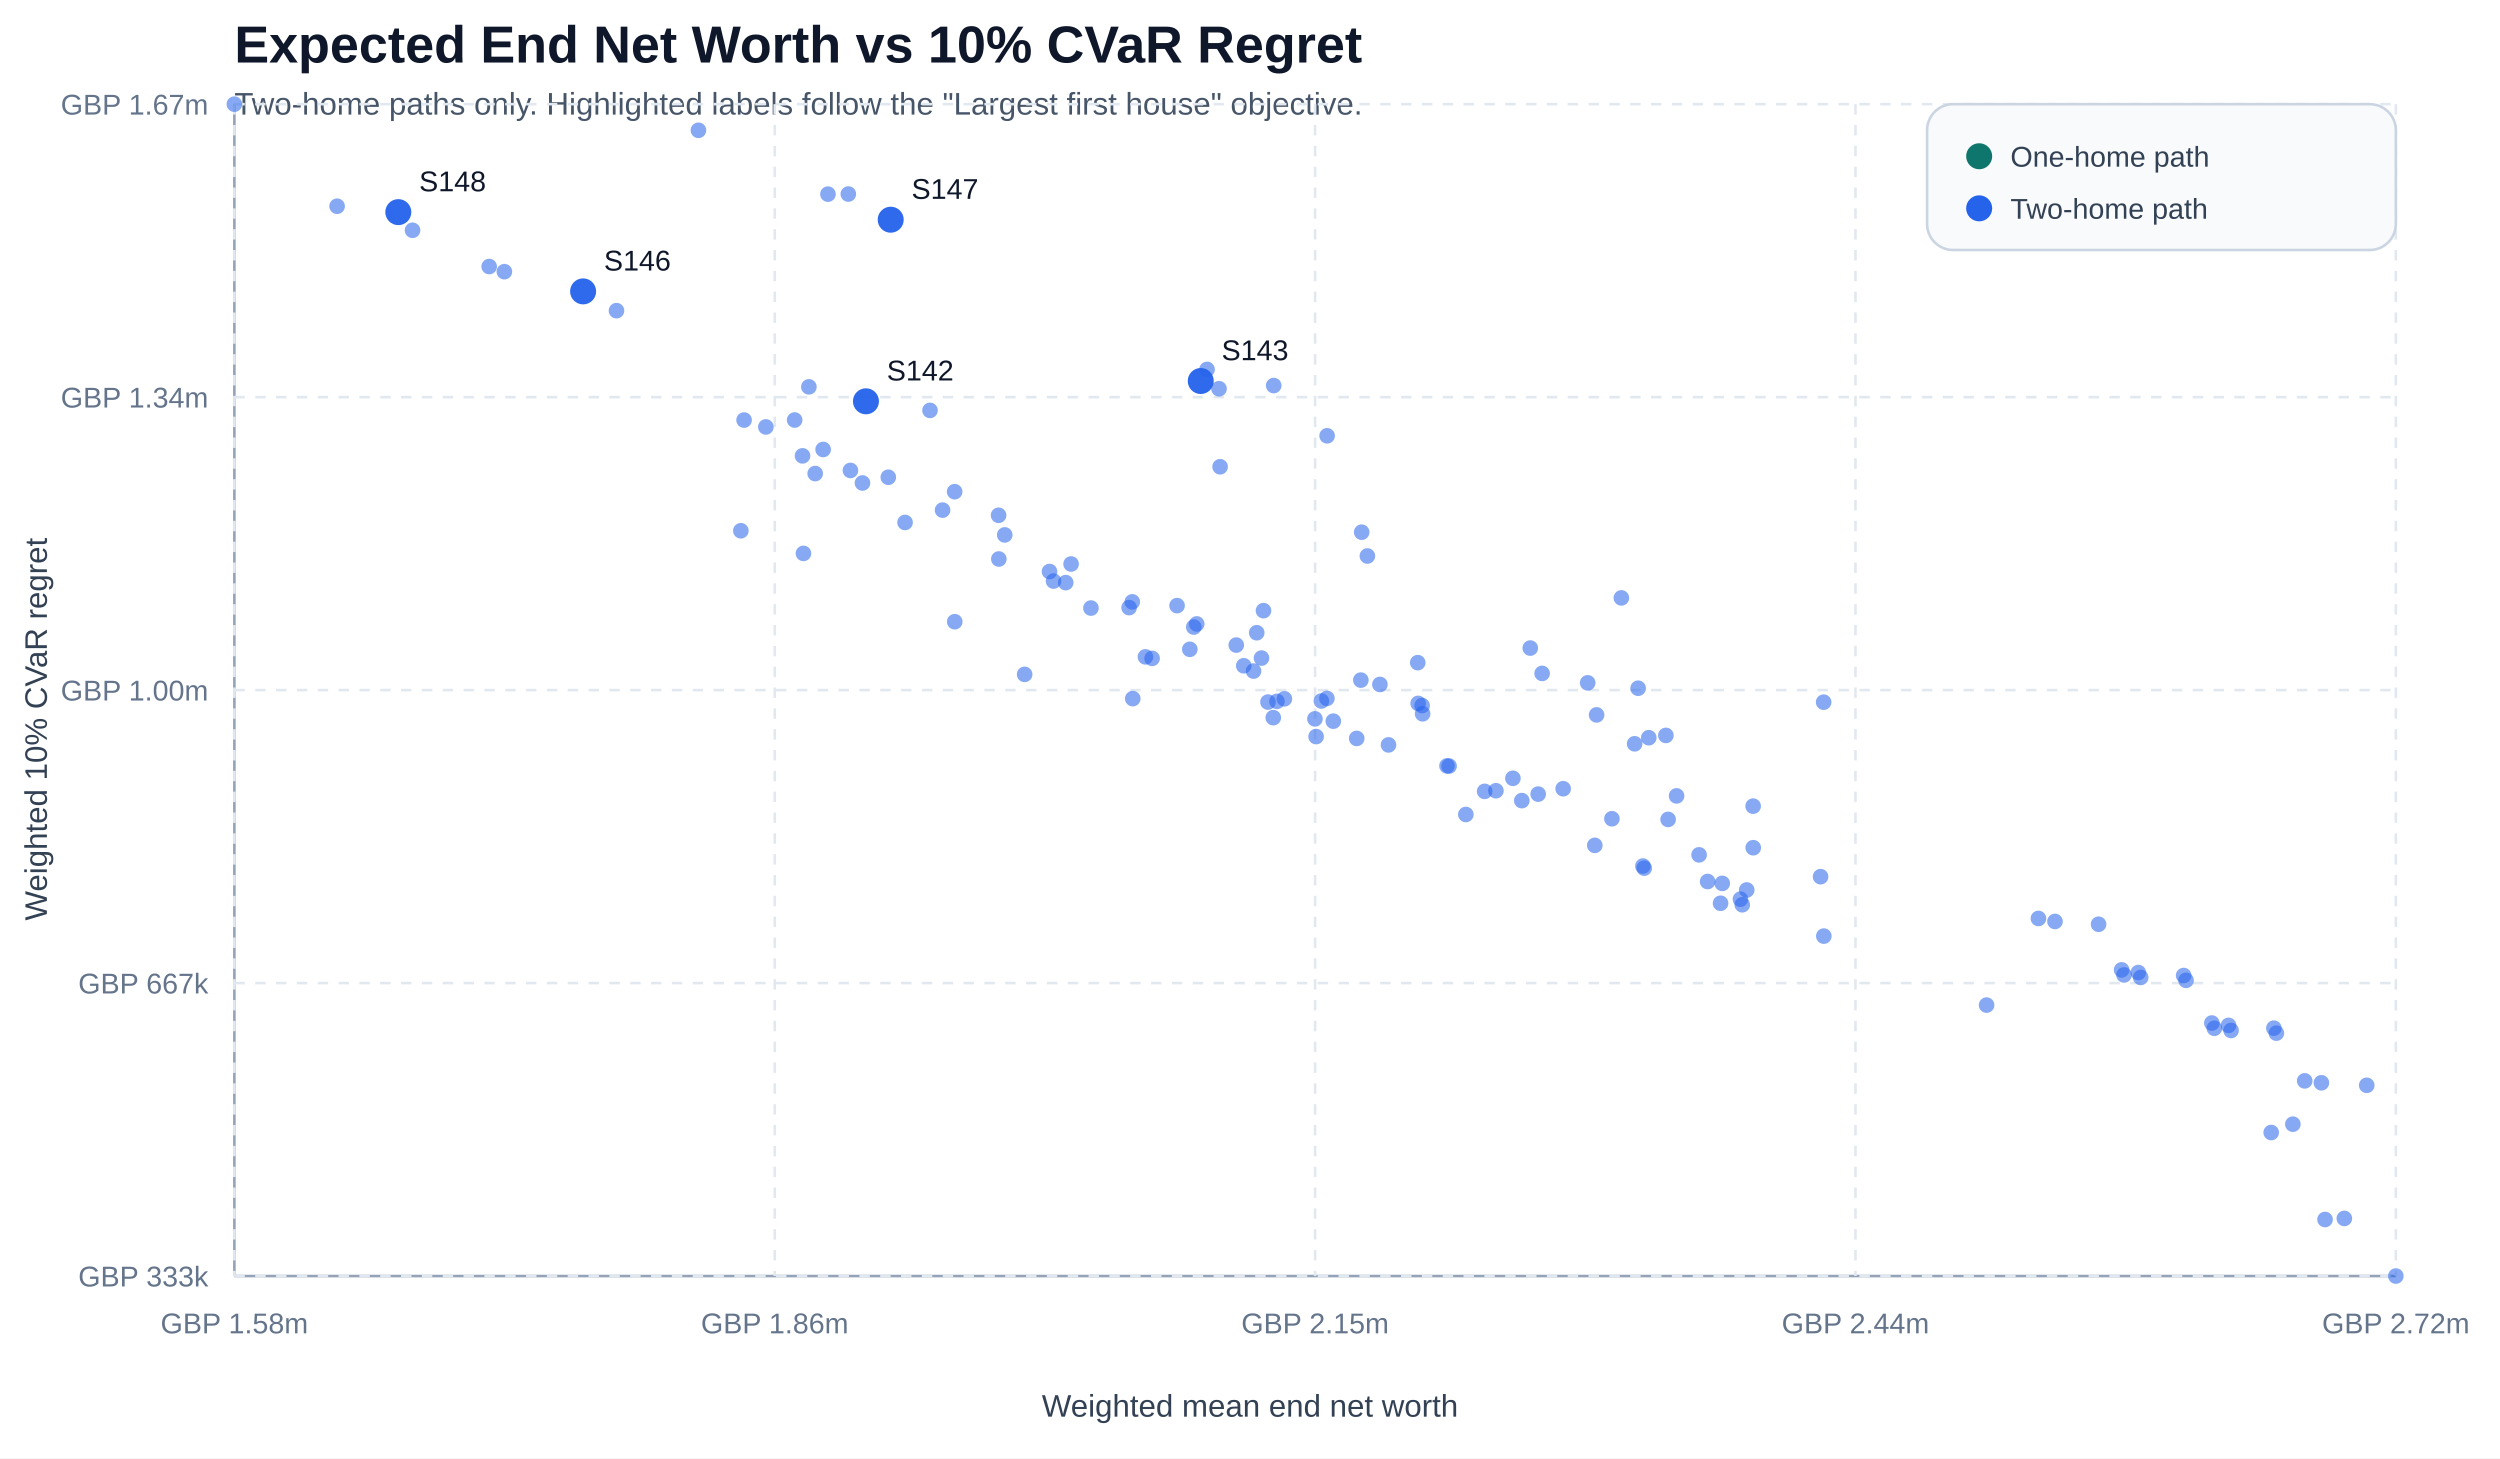
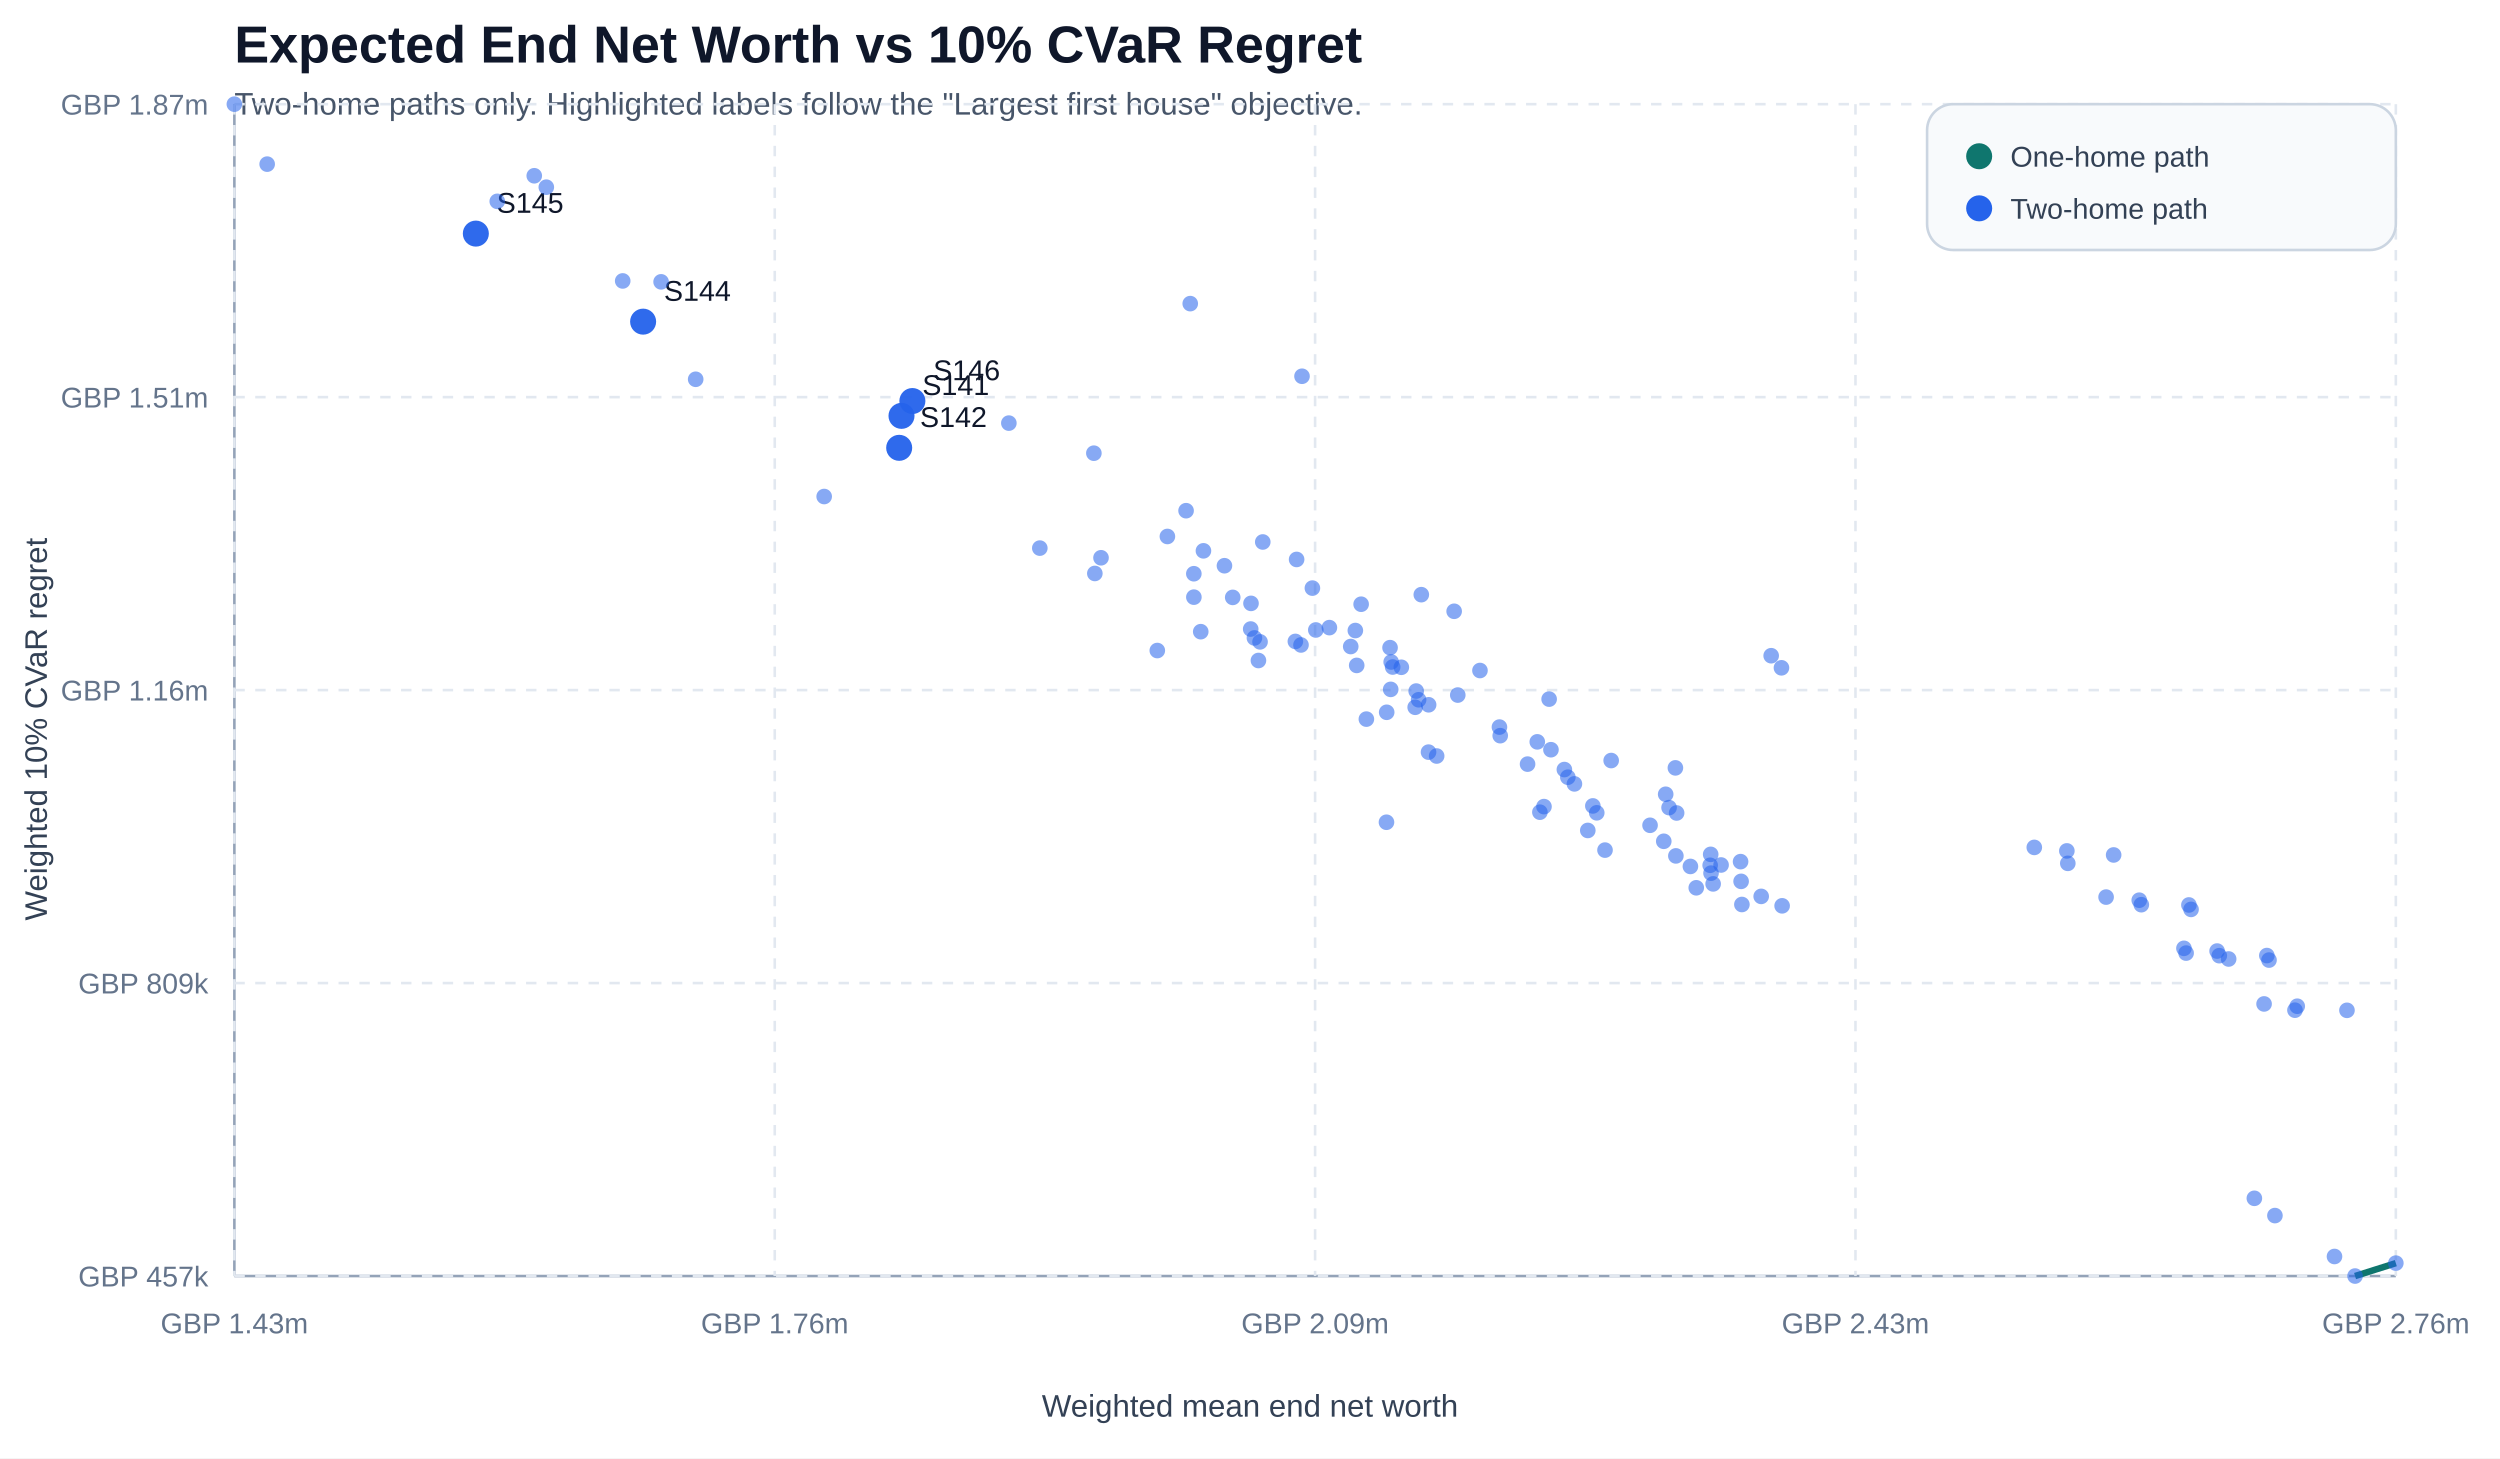
<svg xmlns="http://www.w3.org/2000/svg" width="960" height="560" viewBox="0 0 960 560">
  <rect width="960" height="560" fill="#ffffff" />
  <text x="90" y="24" font-size="20" font-family="Arial, sans-serif" font-weight="700" fill="#0f172a">Expected End Net Worth vs 10% CVaR Regret</text>
  <text x="90" y="44" font-size="12" font-family="Arial, sans-serif" fill="#475569">Two-home paths only. Highlighted labels follow the "Largest first house" objective.</text>
  <line x1="90" y1="490" x2="920" y2="490" stroke="#94a3b8" />
  <line x1="90" y1="40" x2="90" y2="490" stroke="#94a3b8" />
  <line x1="90" y1="40" x2="90" y2="490" stroke="#e2e8f0" stroke-dasharray="4 4" />
  <line x1="90" y1="490" x2="920" y2="490" stroke="#e2e8f0" stroke-dasharray="4 4" />
-   <text x="90" y="512" text-anchor="middle" font-size="11" font-family="Arial, sans-serif" fill="#64748b">GBP 1.58m</text>
-   <text x="80" y="494" text-anchor="end" font-size="11" font-family="Arial, sans-serif" fill="#64748b">GBP 333k</text>
+   <text x="90" y="512" text-anchor="middle" font-size="11" font-family="Arial, sans-serif" fill="#64748b">GBP 1.43m</text>
+   <text x="80" y="494" text-anchor="end" font-size="11" font-family="Arial, sans-serif" fill="#64748b">GBP 457k</text>
  <line x1="297.5" y1="40" x2="297.5" y2="490" stroke="#e2e8f0" stroke-dasharray="4 4" />
  <line x1="90" y1="377.5" x2="920" y2="377.5" stroke="#e2e8f0" stroke-dasharray="4 4" />
-   <text x="297.5" y="512" text-anchor="middle" font-size="11" font-family="Arial, sans-serif" fill="#64748b">GBP 1.86m</text>
-   <text x="80" y="381.5" text-anchor="end" font-size="11" font-family="Arial, sans-serif" fill="#64748b">GBP 667k</text>
+   <text x="297.5" y="512" text-anchor="middle" font-size="11" font-family="Arial, sans-serif" fill="#64748b">GBP 1.76m</text>
+   <text x="80" y="381.5" text-anchor="end" font-size="11" font-family="Arial, sans-serif" fill="#64748b">GBP 809k</text>
  <line x1="505" y1="40" x2="505" y2="490" stroke="#e2e8f0" stroke-dasharray="4 4" />
  <line x1="90" y1="265" x2="920" y2="265" stroke="#e2e8f0" stroke-dasharray="4 4" />
-   <text x="505" y="512" text-anchor="middle" font-size="11" font-family="Arial, sans-serif" fill="#64748b">GBP 2.15m</text>
-   <text x="80" y="269" text-anchor="end" font-size="11" font-family="Arial, sans-serif" fill="#64748b">GBP 1.00m</text>
+   <text x="505" y="512" text-anchor="middle" font-size="11" font-family="Arial, sans-serif" fill="#64748b">GBP 2.09m</text>
+   <text x="80" y="269" text-anchor="end" font-size="11" font-family="Arial, sans-serif" fill="#64748b">GBP 1.16m</text>
  <line x1="712.5" y1="40" x2="712.5" y2="490" stroke="#e2e8f0" stroke-dasharray="4 4" />
  <line x1="90" y1="152.5" x2="920" y2="152.5" stroke="#e2e8f0" stroke-dasharray="4 4" />
-   <text x="712.5" y="512" text-anchor="middle" font-size="11" font-family="Arial, sans-serif" fill="#64748b">GBP 2.44m</text>
-   <text x="80" y="156.5" text-anchor="end" font-size="11" font-family="Arial, sans-serif" fill="#64748b">GBP 1.34m</text>
+   <text x="712.5" y="512" text-anchor="middle" font-size="11" font-family="Arial, sans-serif" fill="#64748b">GBP 2.43m</text>
+   <text x="80" y="156.5" text-anchor="end" font-size="11" font-family="Arial, sans-serif" fill="#64748b">GBP 1.51m</text>
  <line x1="920" y1="40" x2="920" y2="490" stroke="#e2e8f0" stroke-dasharray="4 4" />
  <line x1="90" y1="40" x2="920" y2="40" stroke="#e2e8f0" stroke-dasharray="4 4" />
-   <text x="920" y="512" text-anchor="middle" font-size="11" font-family="Arial, sans-serif" fill="#64748b">GBP 2.72m</text>
-   <text x="80" y="44" text-anchor="end" font-size="11" font-family="Arial, sans-serif" fill="#64748b">GBP 1.67m</text>
-   <polyline points="920,490" fill="none" stroke="#0f766e" stroke-width="2.5" />
-   <circle cx="493.206" cy="268.352" r="3" fill="#2563eb" opacity="0.55" />
-   <circle cx="556.45" cy="294.17" r="3" fill="#2563eb" opacity="0.55" />
-   <circle cx="533.185" cy="286.042" r="3" fill="#2563eb" opacity="0.55" />
-   <circle cx="612.4" cy="324.614" r="3" fill="#2563eb" opacity="0.55" />
-   <circle cx="456.886" cy="249.338" r="3" fill="#2563eb" opacity="0.55" />
-   <circle cx="555.642" cy="294.105" r="3" fill="#2563eb" opacity="0.55" />
-   <circle cx="507.412" cy="269.185" r="3" fill="#2563eb" opacity="0.55" />
-   <circle cx="418.918" cy="233.496" r="3" fill="#2563eb" opacity="0.55" />
-   <circle cx="584.376" cy="307.441" r="3" fill="#2563eb" opacity="0.55" />
-   <circle cx="481.358" cy="257.686" r="3" fill="#2563eb" opacity="0.55" />
-   <circle cx="477.601" cy="255.661" r="3" fill="#2563eb" opacity="0.55" />
-   <circle cx="630.873" cy="332.556" r="3" fill="#2563eb" opacity="0.55" />
-   <circle cx="484.412" cy="252.699" r="3" fill="#2563eb" opacity="0.55" />
-   <circle cx="458.408" cy="240.79" r="3" fill="#2563eb" opacity="0.55" />
-   <circle cx="383.555" cy="214.656" r="3" fill="#2563eb" opacity="0.55" />
-   <circle cx="433.577" cy="233.325" r="3" fill="#2563eb" opacity="0.55" />
-   <circle cx="403.006" cy="219.469" r="3" fill="#2563eb" opacity="0.55" />
-   <circle cx="434.98" cy="268.269" r="3" fill="#2563eb" opacity="0.55" />
-   <circle cx="544.574" cy="270.106" r="3" fill="#2563eb" opacity="0.55" />
-   <circle cx="529.886" cy="262.833" r="3" fill="#2563eb" opacity="0.55" />
-   <circle cx="411.298" cy="216.575" r="3" fill="#2563eb" opacity="0.55" />
-   <circle cx="670.74" cy="341.754" r="3" fill="#2563eb" opacity="0.55" />
-   <circle cx="673.203" cy="309.56" r="3" fill="#2563eb" opacity="0.55" />
-   <circle cx="511.989" cy="276.93" r="3" fill="#2563eb" opacity="0.55" />
-   <circle cx="669.032" cy="347.423" r="3" fill="#2563eb" opacity="0.55" />
-   <circle cx="590.659" cy="304.942" r="3" fill="#2563eb" opacity="0.55" />
-   <circle cx="409.229" cy="223.723" r="3" fill="#2563eb" opacity="0.55" />
-   <circle cx="347.541" cy="200.623" r="3" fill="#2563eb" opacity="0.55" />
-   <circle cx="673.246" cy="325.525" r="3" fill="#2563eb" opacity="0.55" />
-   <circle cx="509.531" cy="268.19" r="3" fill="#2563eb" opacity="0.55" />
-   <circle cx="434.792" cy="231.111" r="3" fill="#2563eb" opacity="0.55" />
-   <circle cx="660.694" cy="346.85" r="3" fill="#2563eb" opacity="0.55" />
-   <circle cx="361.945" cy="195.886" r="3" fill="#2563eb" opacity="0.55" />
-   <circle cx="385.816" cy="205.407" r="3" fill="#2563eb" opacity="0.55" />
-   <circle cx="600.258" cy="302.873" r="3" fill="#2563eb" opacity="0.55" />
-   <circle cx="643.803" cy="305.628" r="3" fill="#2563eb" opacity="0.55" />
-   <circle cx="920" cy="490" r="3" fill="#2563eb" opacity="0.55" />
-   <circle cx="668.329" cy="345.286" r="3" fill="#2563eb" opacity="0.55" />
-   <circle cx="618.974" cy="314.402" r="3" fill="#2563eb" opacity="0.55" />
-   <circle cx="633.128" cy="283.283" r="3" fill="#2563eb" opacity="0.55" />
-   <circle cx="490.347" cy="269.316" r="3" fill="#2563eb" opacity="0.55" />
-   <circle cx="652.444" cy="328.262" r="3" fill="#2563eb" opacity="0.55" />
-   <circle cx="592.178" cy="258.593" r="3" fill="#2563eb" opacity="0.55" />
-   <circle cx="639.697" cy="282.403" r="3" fill="#2563eb" opacity="0.55" />
-   <circle cx="580.952" cy="298.865" r="3" fill="#2563eb" opacity="0.55" />
-   <circle cx="640.558" cy="314.653" r="3" fill="#2563eb" opacity="0.55" />
-   <circle cx="900.225" cy="467.879" r="3" fill="#2563eb" opacity="0.55" />
-   <circle cx="700.348" cy="359.465" r="3" fill="#2563eb" opacity="0.55" />
-   <circle cx="892.812" cy="468.293" r="3" fill="#2563eb" opacity="0.55" />
-   <circle cx="520.978" cy="283.553" r="3" fill="#2563eb" opacity="0.55" />
-   <circle cx="562.885" cy="312.762" r="3" fill="#2563eb" opacity="0.55" />
-   <circle cx="341.109" cy="183.266" r="3" fill="#2563eb" opacity="0.55" />
-   <circle cx="629.04" cy="264.281" r="3" fill="#2563eb" opacity="0.55" />
-   <circle cx="504.938" cy="276.045" r="3" fill="#2563eb" opacity="0.55" />
-   <circle cx="872.139" cy="434.892" r="3" fill="#2563eb" opacity="0.55" />
-   <circle cx="880.457" cy="431.684" r="3" fill="#2563eb" opacity="0.55" />
-   <circle cx="326.561" cy="180.656" r="3" fill="#2563eb" opacity="0.55" />
-   <circle cx="313.028" cy="181.851" r="3" fill="#2563eb" opacity="0.55" />
-   <circle cx="908.824" cy="416.758" r="3" fill="#2563eb" opacity="0.55" />
-   <circle cx="331.189" cy="185.466" r="3" fill="#2563eb" opacity="0.55" />
-   <circle cx="587.624" cy="248.859" r="3" fill="#2563eb" opacity="0.55" />
-   <circle cx="891.417" cy="415.797" r="3" fill="#2563eb" opacity="0.55" />
-   <circle cx="609.672" cy="262.217" r="3" fill="#2563eb" opacity="0.55" />
-   <circle cx="474.724" cy="247.715" r="3" fill="#2563eb" opacity="0.55" />
-   <circle cx="885.004" cy="415.056" r="3" fill="#2563eb" opacity="0.55" />
-   <circle cx="661.35" cy="339.225" r="3" fill="#2563eb" opacity="0.55" />
-   <circle cx="655.727" cy="338.509" r="3" fill="#2563eb" opacity="0.55" />
-   <circle cx="294.089" cy="163.942" r="3" fill="#2563eb" opacity="0.55" />
-   <circle cx="613.092" cy="274.515" r="3" fill="#2563eb" opacity="0.55" />
-   <circle cx="627.702" cy="285.619" r="3" fill="#2563eb" opacity="0.55" />
-   <circle cx="874.133" cy="396.731" r="3" fill="#2563eb" opacity="0.55" />
-   <circle cx="525.074" cy="213.501" r="3" fill="#2563eb" opacity="0.55" />
-   <circle cx="873.165" cy="394.814" r="3" fill="#2563eb" opacity="0.55" />
-   <circle cx="285.73" cy="161.307" r="3" fill="#2563eb" opacity="0.55" />
-   <circle cx="485.18" cy="234.486" r="3" fill="#2563eb" opacity="0.55" />
-   <circle cx="316.08" cy="172.604" r="3" fill="#2563eb" opacity="0.55" />
-   <circle cx="856.726" cy="395.698" r="3" fill="#2563eb" opacity="0.55" />
-   <circle cx="570.106" cy="303.885" r="3" fill="#2563eb" opacity="0.55" />
-   <circle cx="855.759" cy="393.746" r="3" fill="#2563eb" opacity="0.55" />
-   <circle cx="574.432" cy="303.65" r="3" fill="#2563eb" opacity="0.55" />
-   <circle cx="850.313" cy="394.852" r="3" fill="#2563eb" opacity="0.55" />
-   <circle cx="849.345" cy="392.844" r="3" fill="#2563eb" opacity="0.55" />
-   <circle cx="762.85" cy="385.955" r="3" fill="#2563eb" opacity="0.55" />
-   <circle cx="522.567" cy="261.167" r="3" fill="#2563eb" opacity="0.55" />
-   <circle cx="839.442" cy="376.455" r="3" fill="#2563eb" opacity="0.55" />
-   <circle cx="699.1" cy="336.646" r="3" fill="#2563eb" opacity="0.55" />
-   <circle cx="838.519" cy="374.605" r="3" fill="#2563eb" opacity="0.55" />
-   <circle cx="442.407" cy="252.821" r="3" fill="#2563eb" opacity="0.55" />
-   <circle cx="822.035" cy="375.343" r="3" fill="#2563eb" opacity="0.55" />
-   <circle cx="439.851" cy="252.237" r="3" fill="#2563eb" opacity="0.55" />
-   <circle cx="821.115" cy="373.46" r="3" fill="#2563eb" opacity="0.55" />
-   <circle cx="544.408" cy="254.459" r="3" fill="#2563eb" opacity="0.55" />
-   <circle cx="546.088" cy="270.938" r="3" fill="#2563eb" opacity="0.55" />
-   <circle cx="815.622" cy="374.372" r="3" fill="#2563eb" opacity="0.55" />
-   <circle cx="814.703" cy="372.432" r="3" fill="#2563eb" opacity="0.55" />
-   <circle cx="631.384" cy="333.375" r="3" fill="#2563eb" opacity="0.55" />
-   <circle cx="366.622" cy="238.738" r="3" fill="#2563eb" opacity="0.55" />
-   <circle cx="468.519" cy="179.238" r="3" fill="#2563eb" opacity="0.55" />
-   <circle cx="522.884" cy="204.362" r="3" fill="#2563eb" opacity="0.55" />
-   <circle cx="482.589" cy="242.973" r="3" fill="#2563eb" opacity="0.55" />
-   <circle cx="805.856" cy="354.913" r="3" fill="#2563eb" opacity="0.55" />
-   <circle cx="459.547" cy="239.593" r="3" fill="#2563eb" opacity="0.55" />
-   <circle cx="789.113" cy="353.842" r="3" fill="#2563eb" opacity="0.55" />
-   <circle cx="782.758" cy="352.689" r="3" fill="#2563eb" opacity="0.55" />
-   <circle cx="488.939" cy="275.579" r="3" fill="#2563eb" opacity="0.55" />
-   <circle cx="505.385" cy="282.846" r="3" fill="#2563eb" opacity="0.55" />
-   <circle cx="393.461" cy="258.964" r="3" fill="#2563eb" opacity="0.55" />
-   <circle cx="700.278" cy="269.639" r="3" fill="#2563eb" opacity="0.55" />
-   <circle cx="404.552" cy="223.127" r="3" fill="#2563eb" opacity="0.55" />
-   <circle cx="546.282" cy="274.095" r="3" fill="#2563eb" opacity="0.55" />
-   <circle cx="622.601" cy="229.591" r="3" fill="#2563eb" opacity="0.55" />
-   <circle cx="486.902" cy="269.593" r="3" fill="#2563eb" opacity="0.55" />
-   <circle cx="461.087" cy="146.311" r="5" fill="#2563eb" opacity="0.95" />
-   <text x="469.087" y="138.311" font-size="11" font-family="Arial, sans-serif" fill="#0f172a">S143</text>
-   <circle cx="332.522" cy="154.1" r="5" fill="#2563eb" opacity="0.95" />
-   <text x="340.522" y="146.1" font-size="11" font-family="Arial, sans-serif" fill="#0f172a">S142</text>
-   <circle cx="451.993" cy="232.566" r="3" fill="#2563eb" opacity="0.55" />
-   <circle cx="284.484" cy="203.813" r="3" fill="#2563eb" opacity="0.55" />
-   <circle cx="509.613" cy="167.347" r="3" fill="#2563eb" opacity="0.55" />
-   <circle cx="463.509" cy="141.868" r="3" fill="#2563eb" opacity="0.55" />
-   <circle cx="489.105" cy="148.053" r="3" fill="#2563eb" opacity="0.55" />
-   <circle cx="308.525" cy="212.506" r="3" fill="#2563eb" opacity="0.55" />
-   <circle cx="383.457" cy="197.872" r="3" fill="#2563eb" opacity="0.55" />
-   <circle cx="366.585" cy="188.816" r="3" fill="#2563eb" opacity="0.55" />
-   <circle cx="468.102" cy="149.28" r="3" fill="#2563eb" opacity="0.55" />
-   <circle cx="357.123" cy="157.594" r="3" fill="#2563eb" opacity="0.55" />
-   <circle cx="310.607" cy="148.556" r="3" fill="#2563eb" opacity="0.55" />
-   <circle cx="308.172" cy="175.047" r="3" fill="#2563eb" opacity="0.55" />
-   <circle cx="342.029" cy="84.367" r="5" fill="#2563eb" opacity="0.95" />
-   <text x="350.029" y="76.367" font-size="11" font-family="Arial, sans-serif" fill="#0f172a">S147</text>
-   <circle cx="223.911" cy="111.892" r="5" fill="#2563eb" opacity="0.95" />
-   <text x="231.911" y="103.892" font-size="11" font-family="Arial, sans-serif" fill="#0f172a">S146</text>
-   <circle cx="305.141" cy="161.291" r="3" fill="#2563eb" opacity="0.55" />
-   <circle cx="236.728" cy="119.298" r="3" fill="#2563eb" opacity="0.55" />
-   <circle cx="268.195" cy="50.037" r="3" fill="#2563eb" opacity="0.55" />
-   <circle cx="152.951" cy="81.459" r="5" fill="#2563eb" opacity="0.95" />
-   <text x="160.951" y="73.459" font-size="11" font-family="Arial, sans-serif" fill="#0f172a">S148</text>
-   <circle cx="193.678" cy="104.325" r="3" fill="#2563eb" opacity="0.55" />
-   <circle cx="325.758" cy="74.51" r="3" fill="#2563eb" opacity="0.55" />
-   <circle cx="317.931" cy="74.55" r="3" fill="#2563eb" opacity="0.55" />
-   <circle cx="187.846" cy="102.351" r="3" fill="#2563eb" opacity="0.55" />
-   <circle cx="158.413" cy="88.43" r="3" fill="#2563eb" opacity="0.55" />
-   <circle cx="129.443" cy="79.194" r="3" fill="#2563eb" opacity="0.55" />
+   <text x="920" y="512" text-anchor="middle" font-size="11" font-family="Arial, sans-serif" fill="#64748b">GBP 2.76m</text>
+   <text x="80" y="44" text-anchor="end" font-size="11" font-family="Arial, sans-serif" fill="#64748b">GBP 1.87m</text>
+   <polyline points="904.342,490 920,485.042" fill="none" stroke="#0f766e" stroke-width="2.5" />
+   <circle cx="591.321" cy="311.881" r="3" fill="#2563eb" opacity="0.55" />
+   <circle cx="524.688" cy="276.14" r="3" fill="#2563eb" opacity="0.55" />
+   <circle cx="548.556" cy="288.819" r="3" fill="#2563eb" opacity="0.55" />
+   <circle cx="559.784" cy="266.905" r="3" fill="#2563eb" opacity="0.55" />
+   <circle cx="651.364" cy="340.913" r="3" fill="#2563eb" opacity="0.55" />
+   <circle cx="668.889" cy="347.326" r="3" fill="#2563eb" opacity="0.55" />
+   <circle cx="483.24" cy="253.635" r="3" fill="#2563eb" opacity="0.55" />
+   <circle cx="611.655" cy="309.472" r="3" fill="#2563eb" opacity="0.55" />
+   <circle cx="616.324" cy="326.442" r="3" fill="#2563eb" opacity="0.55" />
+   <circle cx="461.084" cy="242.564" r="3" fill="#2563eb" opacity="0.55" />
+   <circle cx="586.582" cy="293.422" r="3" fill="#2563eb" opacity="0.55" />
+   <circle cx="643.535" cy="328.665" r="3" fill="#2563eb" opacity="0.55" />
+   <circle cx="543.816" cy="265.368" r="3" fill="#2563eb" opacity="0.55" />
+   <circle cx="533.779" cy="248.696" r="3" fill="#2563eb" opacity="0.55" />
+   <circle cx="590.314" cy="284.871" r="3" fill="#2563eb" opacity="0.55" />
+   <circle cx="520.454" cy="242.124" r="3" fill="#2563eb" opacity="0.55" />
+   <circle cx="499.584" cy="247.664" r="3" fill="#2563eb" opacity="0.55" />
+   <circle cx="592.889" cy="309.735" r="3" fill="#2563eb" opacity="0.55" />
+   <circle cx="518.679" cy="248.267" r="3" fill="#2563eb" opacity="0.55" />
+   <circle cx="649.118" cy="332.711" r="3" fill="#2563eb" opacity="0.55" />
+   <circle cx="657.035" cy="335.291" r="3" fill="#2563eb" opacity="0.55" />
+   <circle cx="600.718" cy="295.51" r="3" fill="#2563eb" opacity="0.55" />
+   <circle cx="576.086" cy="282.498" r="3" fill="#2563eb" opacity="0.55" />
+   <circle cx="657.843" cy="339.416" r="3" fill="#2563eb" opacity="0.55" />
+   <circle cx="575.786" cy="279.2" r="3" fill="#2563eb" opacity="0.55" />
+   <circle cx="594.867" cy="268.46" r="3" fill="#2563eb" opacity="0.55" />
+   <circle cx="505.269" cy="241.91" r="3" fill="#2563eb" opacity="0.55" />
+   <circle cx="544.746" cy="268.709" r="3" fill="#2563eb" opacity="0.55" />
+   <circle cx="609.711" cy="318.892" r="3" fill="#2563eb" opacity="0.55" />
+   <circle cx="633.622" cy="316.911" r="3" fill="#2563eb" opacity="0.55" />
+   <circle cx="483.857" cy="246.472" r="3" fill="#2563eb" opacity="0.55" />
+   <circle cx="545.781" cy="228.351" r="3" fill="#2563eb" opacity="0.55" />
+   <circle cx="532.487" cy="273.521" r="3" fill="#2563eb" opacity="0.55" />
+   <circle cx="520.973" cy="255.519" r="3" fill="#2563eb" opacity="0.55" />
+   <circle cx="639.62" cy="305.001" r="3" fill="#2563eb" opacity="0.55" />
+   <circle cx="522.677" cy="232.023" r="3" fill="#2563eb" opacity="0.55" />
+   <circle cx="638.886" cy="323.055" r="3" fill="#2563eb" opacity="0.55" />
+   <circle cx="558.394" cy="234.734" r="3" fill="#2563eb" opacity="0.55" />
+   <circle cx="668.584" cy="338.443" r="3" fill="#2563eb" opacity="0.55" />
+   <circle cx="613.152" cy="312.122" r="3" fill="#2563eb" opacity="0.55" />
+   <circle cx="604.578" cy="301.014" r="3" fill="#2563eb" opacity="0.55" />
+   <circle cx="503.961" cy="225.834" r="3" fill="#2563eb" opacity="0.55" />
+   <circle cx="399.288" cy="210.473" r="3" fill="#2563eb" opacity="0.55" />
+   <circle cx="668.381" cy="330.865" r="3" fill="#2563eb" opacity="0.55" />
+   <circle cx="684.335" cy="347.836" r="3" fill="#2563eb" opacity="0.55" />
+   <circle cx="534.027" cy="264.721" r="3" fill="#2563eb" opacity="0.55" />
+   <circle cx="534.214" cy="254.203" r="3" fill="#2563eb" opacity="0.55" />
+   <circle cx="497.422" cy="246.308" r="3" fill="#2563eb" opacity="0.55" />
+   <circle cx="420.418" cy="220.207" r="3" fill="#2563eb" opacity="0.55" />
+   <circle cx="676.298" cy="344.212" r="3" fill="#2563eb" opacity="0.55" />
+   <circle cx="551.676" cy="290.309" r="3" fill="#2563eb" opacity="0.55" />
+   <circle cx="548.59" cy="270.636" r="3" fill="#2563eb" opacity="0.55" />
+   <circle cx="422.788" cy="214.184" r="3" fill="#2563eb" opacity="0.55" />
+   <circle cx="510.488" cy="241.005" r="3" fill="#2563eb" opacity="0.55" />
+   <circle cx="480.386" cy="231.698" r="3" fill="#2563eb" opacity="0.55" />
+   <circle cx="480.268" cy="241.547" r="3" fill="#2563eb" opacity="0.55" />
+   <circle cx="660.893" cy="332.155" r="3" fill="#2563eb" opacity="0.55" />
+   <circle cx="920" cy="485.042" r="3" fill="#2563eb" opacity="0.55" />
+   <circle cx="904.342" cy="490" r="3" fill="#2563eb" opacity="0.55" />
+   <circle cx="543.431" cy="271.593" r="3" fill="#2563eb" opacity="0.55" />
+   <circle cx="481.699" cy="244.968" r="3" fill="#2563eb" opacity="0.55" />
+   <circle cx="602.049" cy="298.45" r="3" fill="#2563eb" opacity="0.55" />
+   <circle cx="473.366" cy="229.398" r="3" fill="#2563eb" opacity="0.55" />
+   <circle cx="534.785" cy="256.137" r="3" fill="#2563eb" opacity="0.55" />
+   <circle cx="896.444" cy="482.493" r="3" fill="#2563eb" opacity="0.55" />
+   <circle cx="595.564" cy="287.891" r="3" fill="#2563eb" opacity="0.55" />
+   <circle cx="458.432" cy="220.312" r="3" fill="#2563eb" opacity="0.55" />
+   <circle cx="656.902" cy="328.075" r="3" fill="#2563eb" opacity="0.55" />
+   <circle cx="873.571" cy="466.783" r="3" fill="#2563eb" opacity="0.55" />
+   <circle cx="497.897" cy="214.827" r="3" fill="#2563eb" opacity="0.55" />
+   <circle cx="865.673" cy="460.151" r="3" fill="#2563eb" opacity="0.55" />
+   <circle cx="458.446" cy="229.307" r="3" fill="#2563eb" opacity="0.55" />
+   <circle cx="538.111" cy="256.237" r="3" fill="#2563eb" opacity="0.55" />
+   <circle cx="643.825" cy="312.187" r="3" fill="#2563eb" opacity="0.55" />
+   <circle cx="656.705" cy="332.267" r="3" fill="#2563eb" opacity="0.55" />
+   <circle cx="640.922" cy="310.121" r="3" fill="#2563eb" opacity="0.55" />
+   <circle cx="470.189" cy="217.24" r="3" fill="#2563eb" opacity="0.55" />
+   <circle cx="448.28" cy="206.004" r="3" fill="#2563eb" opacity="0.55" />
+   <circle cx="618.691" cy="292.05" r="3" fill="#2563eb" opacity="0.55" />
+   <circle cx="462.122" cy="211.518" r="3" fill="#2563eb" opacity="0.55" />
+   <circle cx="901.236" cy="387.966" r="3" fill="#2563eb" opacity="0.55" />
+   <circle cx="484.901" cy="208.12" r="3" fill="#2563eb" opacity="0.55" />
+   <circle cx="881.264" cy="387.914" r="3" fill="#2563eb" opacity="0.55" />
+   <circle cx="882.138" cy="386.392" r="3" fill="#2563eb" opacity="0.55" />
+   <circle cx="869.405" cy="385.51" r="3" fill="#2563eb" opacity="0.55" />
+   <circle cx="871.3" cy="368.672" r="3" fill="#2563eb" opacity="0.55" />
+   <circle cx="870.466" cy="366.934" r="3" fill="#2563eb" opacity="0.55" />
+   <circle cx="855.804" cy="368.251" r="3" fill="#2563eb" opacity="0.55" />
+   <circle cx="852.202" cy="366.983" r="3" fill="#2563eb" opacity="0.55" />
+   <circle cx="851.367" cy="365.203" r="3" fill="#2563eb" opacity="0.55" />
+   <circle cx="839.469" cy="365.988" r="3" fill="#2563eb" opacity="0.55" />
+   <circle cx="838.634" cy="364.157" r="3" fill="#2563eb" opacity="0.55" />
+   <circle cx="841.364" cy="349.211" r="3" fill="#2563eb" opacity="0.55" />
+   <circle cx="840.544" cy="347.506" r="3" fill="#2563eb" opacity="0.55" />
+   <circle cx="822.266" cy="347.405" r="3" fill="#2563eb" opacity="0.55" />
+   <circle cx="821.472" cy="345.677" r="3" fill="#2563eb" opacity="0.55" />
+   <circle cx="808.74" cy="344.482" r="3" fill="#2563eb" opacity="0.55" />
+   <circle cx="811.638" cy="328.302" r="3" fill="#2563eb" opacity="0.55" />
+   <circle cx="794.037" cy="331.525" r="3" fill="#2563eb" opacity="0.55" />
+   <circle cx="793.671" cy="326.749" r="3" fill="#2563eb" opacity="0.55" />
+   <circle cx="781.168" cy="325.402" r="3" fill="#2563eb" opacity="0.55" />
+   <circle cx="455.453" cy="196.109" r="3" fill="#2563eb" opacity="0.55" />
+   <circle cx="643.352" cy="294.864" r="3" fill="#2563eb" opacity="0.55" />
+   <circle cx="532.406" cy="315.742" r="3" fill="#2563eb" opacity="0.55" />
+   <circle cx="684.08" cy="256.438" r="3" fill="#2563eb" opacity="0.55" />
+   <circle cx="680.131" cy="251.795" r="3" fill="#2563eb" opacity="0.55" />
+   <circle cx="568.307" cy="257.477" r="3" fill="#2563eb" opacity="0.55" />
+   <circle cx="444.403" cy="249.807" r="3" fill="#2563eb" opacity="0.55" />
+   <circle cx="345.285" cy="171.966" r="5" fill="#2563eb" opacity="0.95" />
+   <text x="353.285" y="163.966" font-size="11" font-family="Arial, sans-serif" fill="#0f172a">S142</text>
+   <circle cx="346.177" cy="159.689" r="5" fill="#2563eb" opacity="0.95" />
+   <text x="354.177" y="151.689" font-size="11" font-family="Arial, sans-serif" fill="#0f172a">S141</text>
+   <circle cx="350.353" cy="153.998" r="5" fill="#2563eb" opacity="0.95" />
+   <text x="358.353" y="145.998" font-size="11" font-family="Arial, sans-serif" fill="#0f172a">S146</text>
+   <circle cx="420.045" cy="174.027" r="3" fill="#2563eb" opacity="0.55" />
+   <circle cx="499.972" cy="144.483" r="3" fill="#2563eb" opacity="0.55" />
+   <circle cx="316.482" cy="190.664" r="3" fill="#2563eb" opacity="0.55" />
+   <circle cx="387.402" cy="162.476" r="3" fill="#2563eb" opacity="0.55" />
+   <circle cx="457.054" cy="116.592" r="3" fill="#2563eb" opacity="0.55" />
+   <circle cx="246.958" cy="123.51" r="5" fill="#2563eb" opacity="0.95" />
+   <text x="254.958" y="115.51" font-size="11" font-family="Arial, sans-serif" fill="#0f172a">S144</text>
+   <circle cx="253.864" cy="108.228" r="3" fill="#2563eb" opacity="0.55" />
+   <circle cx="239.12" cy="107.88" r="3" fill="#2563eb" opacity="0.55" />
+   <circle cx="267.14" cy="145.644" r="3" fill="#2563eb" opacity="0.55" />
+   <circle cx="182.722" cy="89.704" r="5" fill="#2563eb" opacity="0.95" />
+   <text x="190.722" y="81.704" font-size="11" font-family="Arial, sans-serif" fill="#0f172a">S145</text>
+   <circle cx="190.949" cy="77.315" r="3" fill="#2563eb" opacity="0.55" />
+   <circle cx="209.783" cy="71.879" r="3" fill="#2563eb" opacity="0.55" />
+   <circle cx="205.154" cy="67.494" r="3" fill="#2563eb" opacity="0.55" />
+   <circle cx="102.593" cy="63.028" r="3" fill="#2563eb" opacity="0.55" />
  <circle cx="90" cy="40" r="3" fill="#2563eb" opacity="0.55" />
  <text x="480" y="544" text-anchor="middle" font-size="12" font-family="Arial, sans-serif" fill="#334155">Weighted mean end net worth</text>
  <text x="18" y="280" transform="rotate(-90 18 280)" text-anchor="middle" font-size="12" font-family="Arial, sans-serif" fill="#334155">Weighted 10% CVaR regret</text>
  <rect x="740" y="40" width="180" height="56" rx="10" fill="#f8fafc" stroke="#cbd5e1" />
  <circle cx="760" cy="60" r="5" fill="#0f766e" />
  <text x="772" y="64" font-size="11" font-family="Arial, sans-serif" fill="#334155">One-home path</text>
  <circle cx="760" cy="80" r="5" fill="#2563eb" />
  <text x="772" y="84" font-size="11" font-family="Arial, sans-serif" fill="#334155">Two-home path</text>
</svg>
